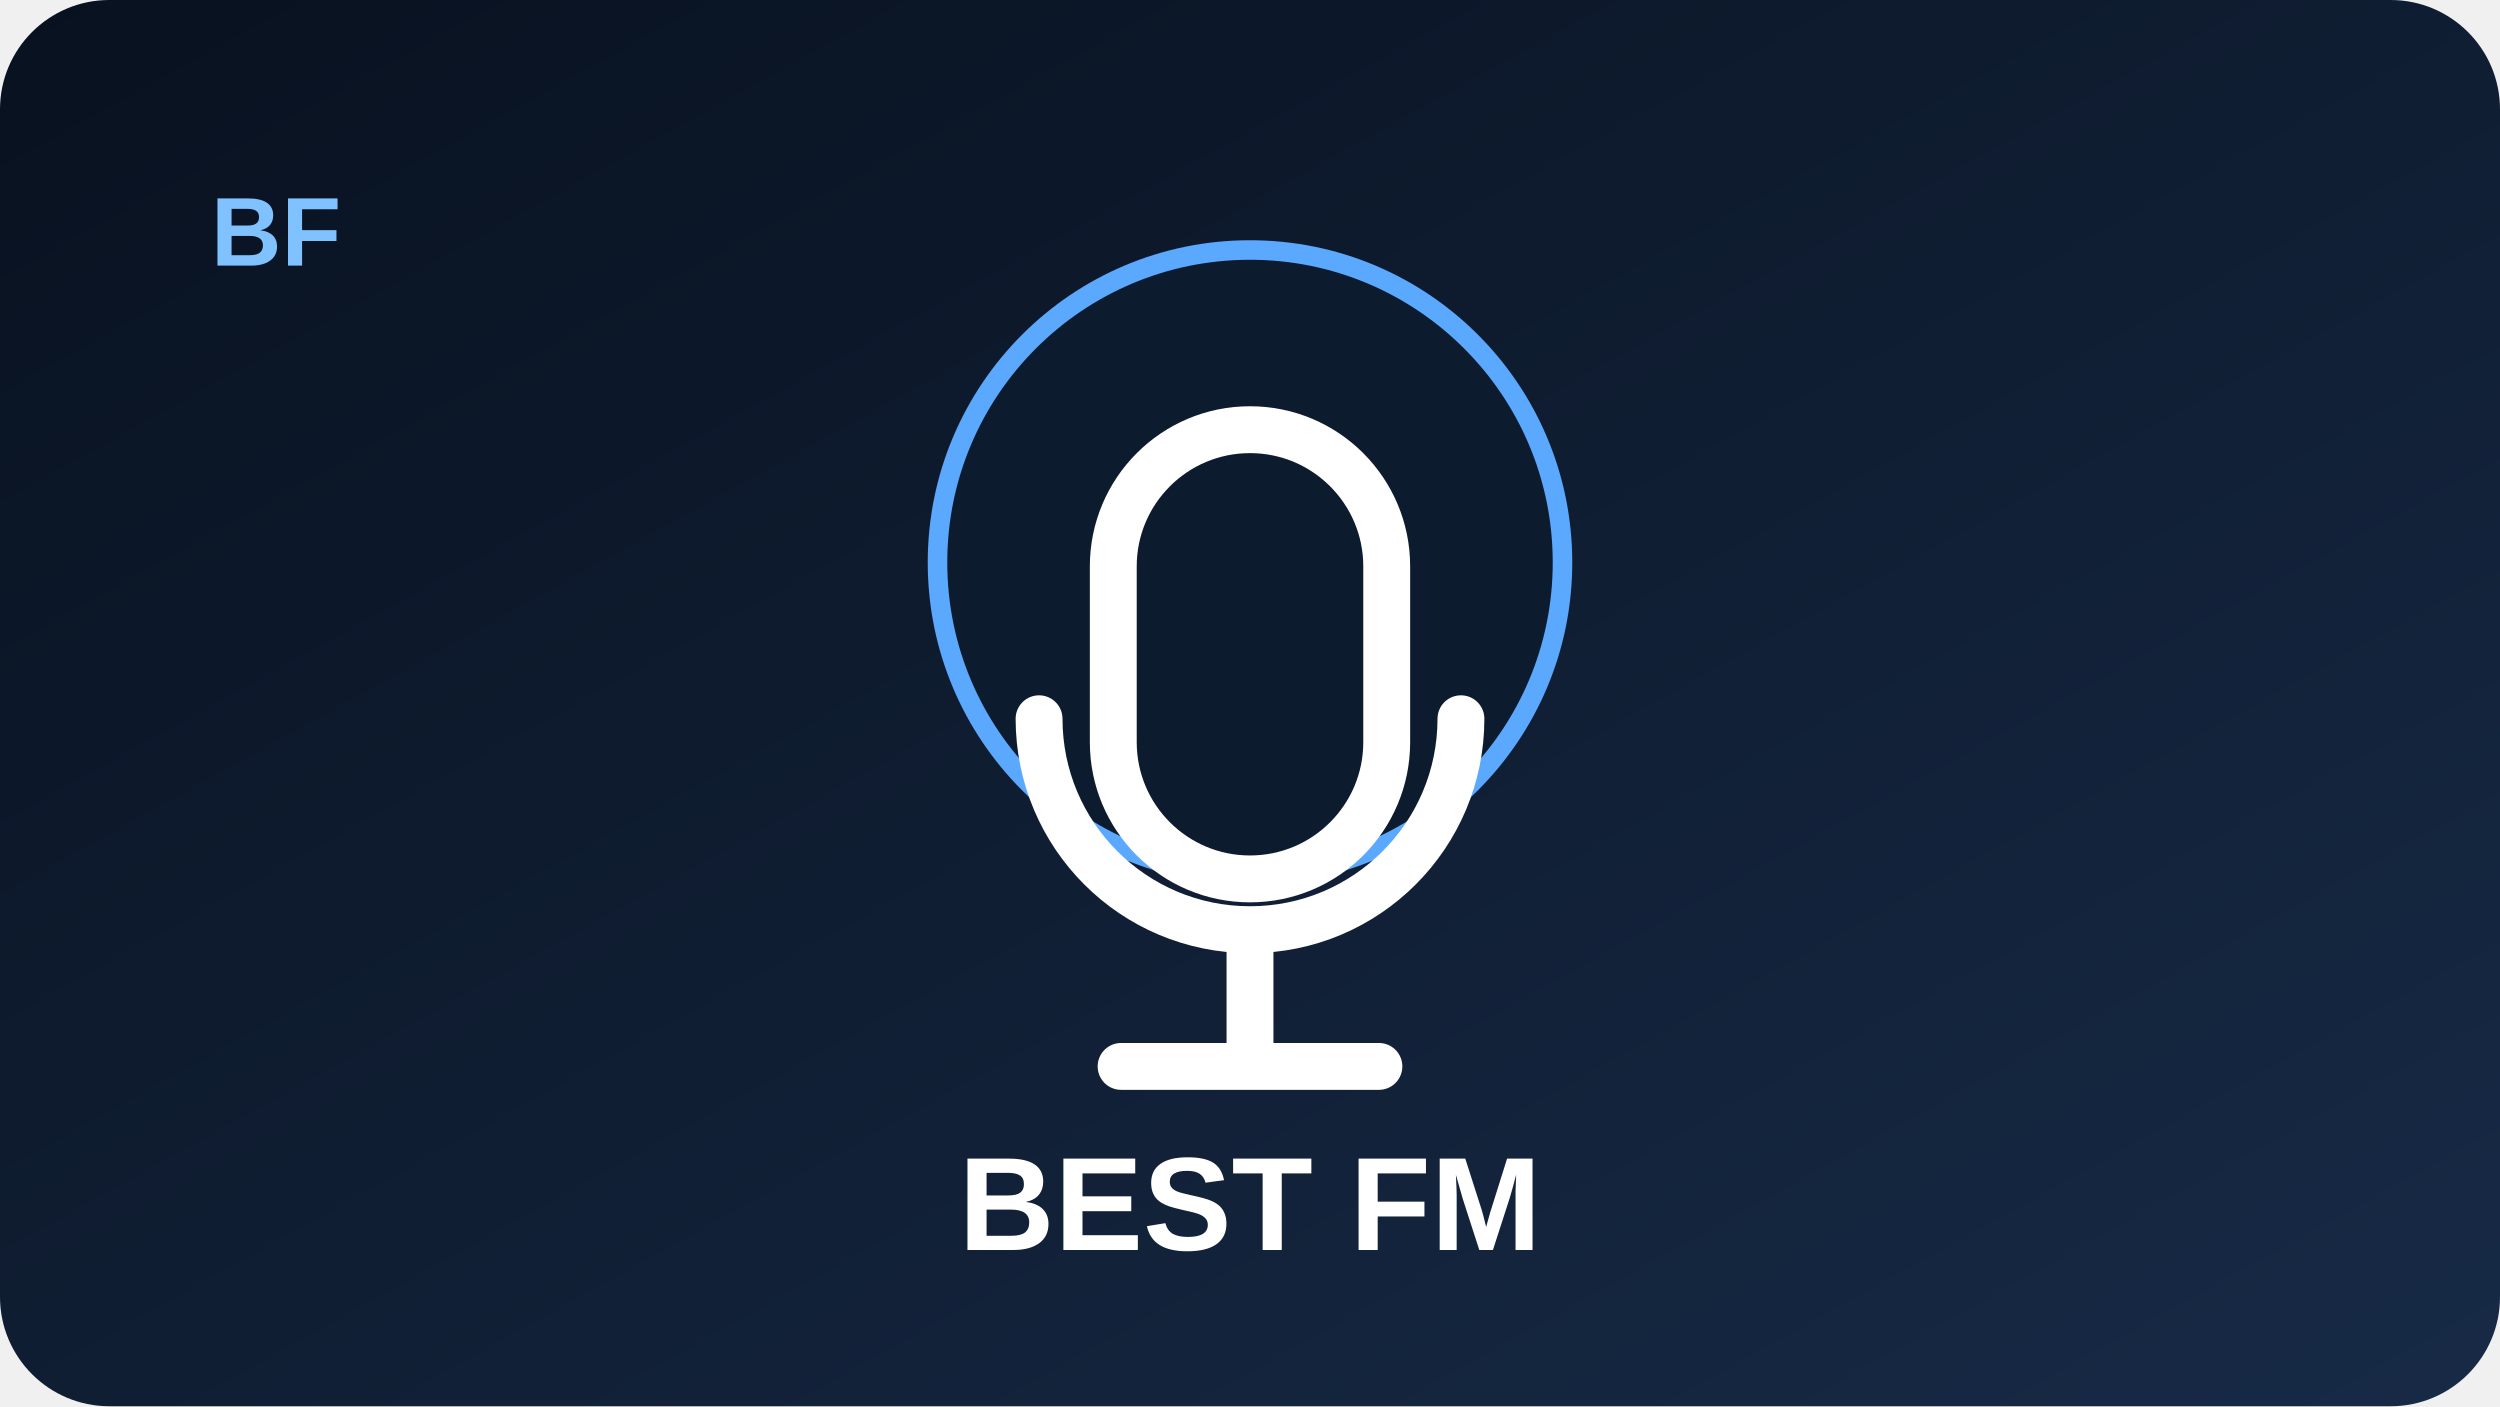
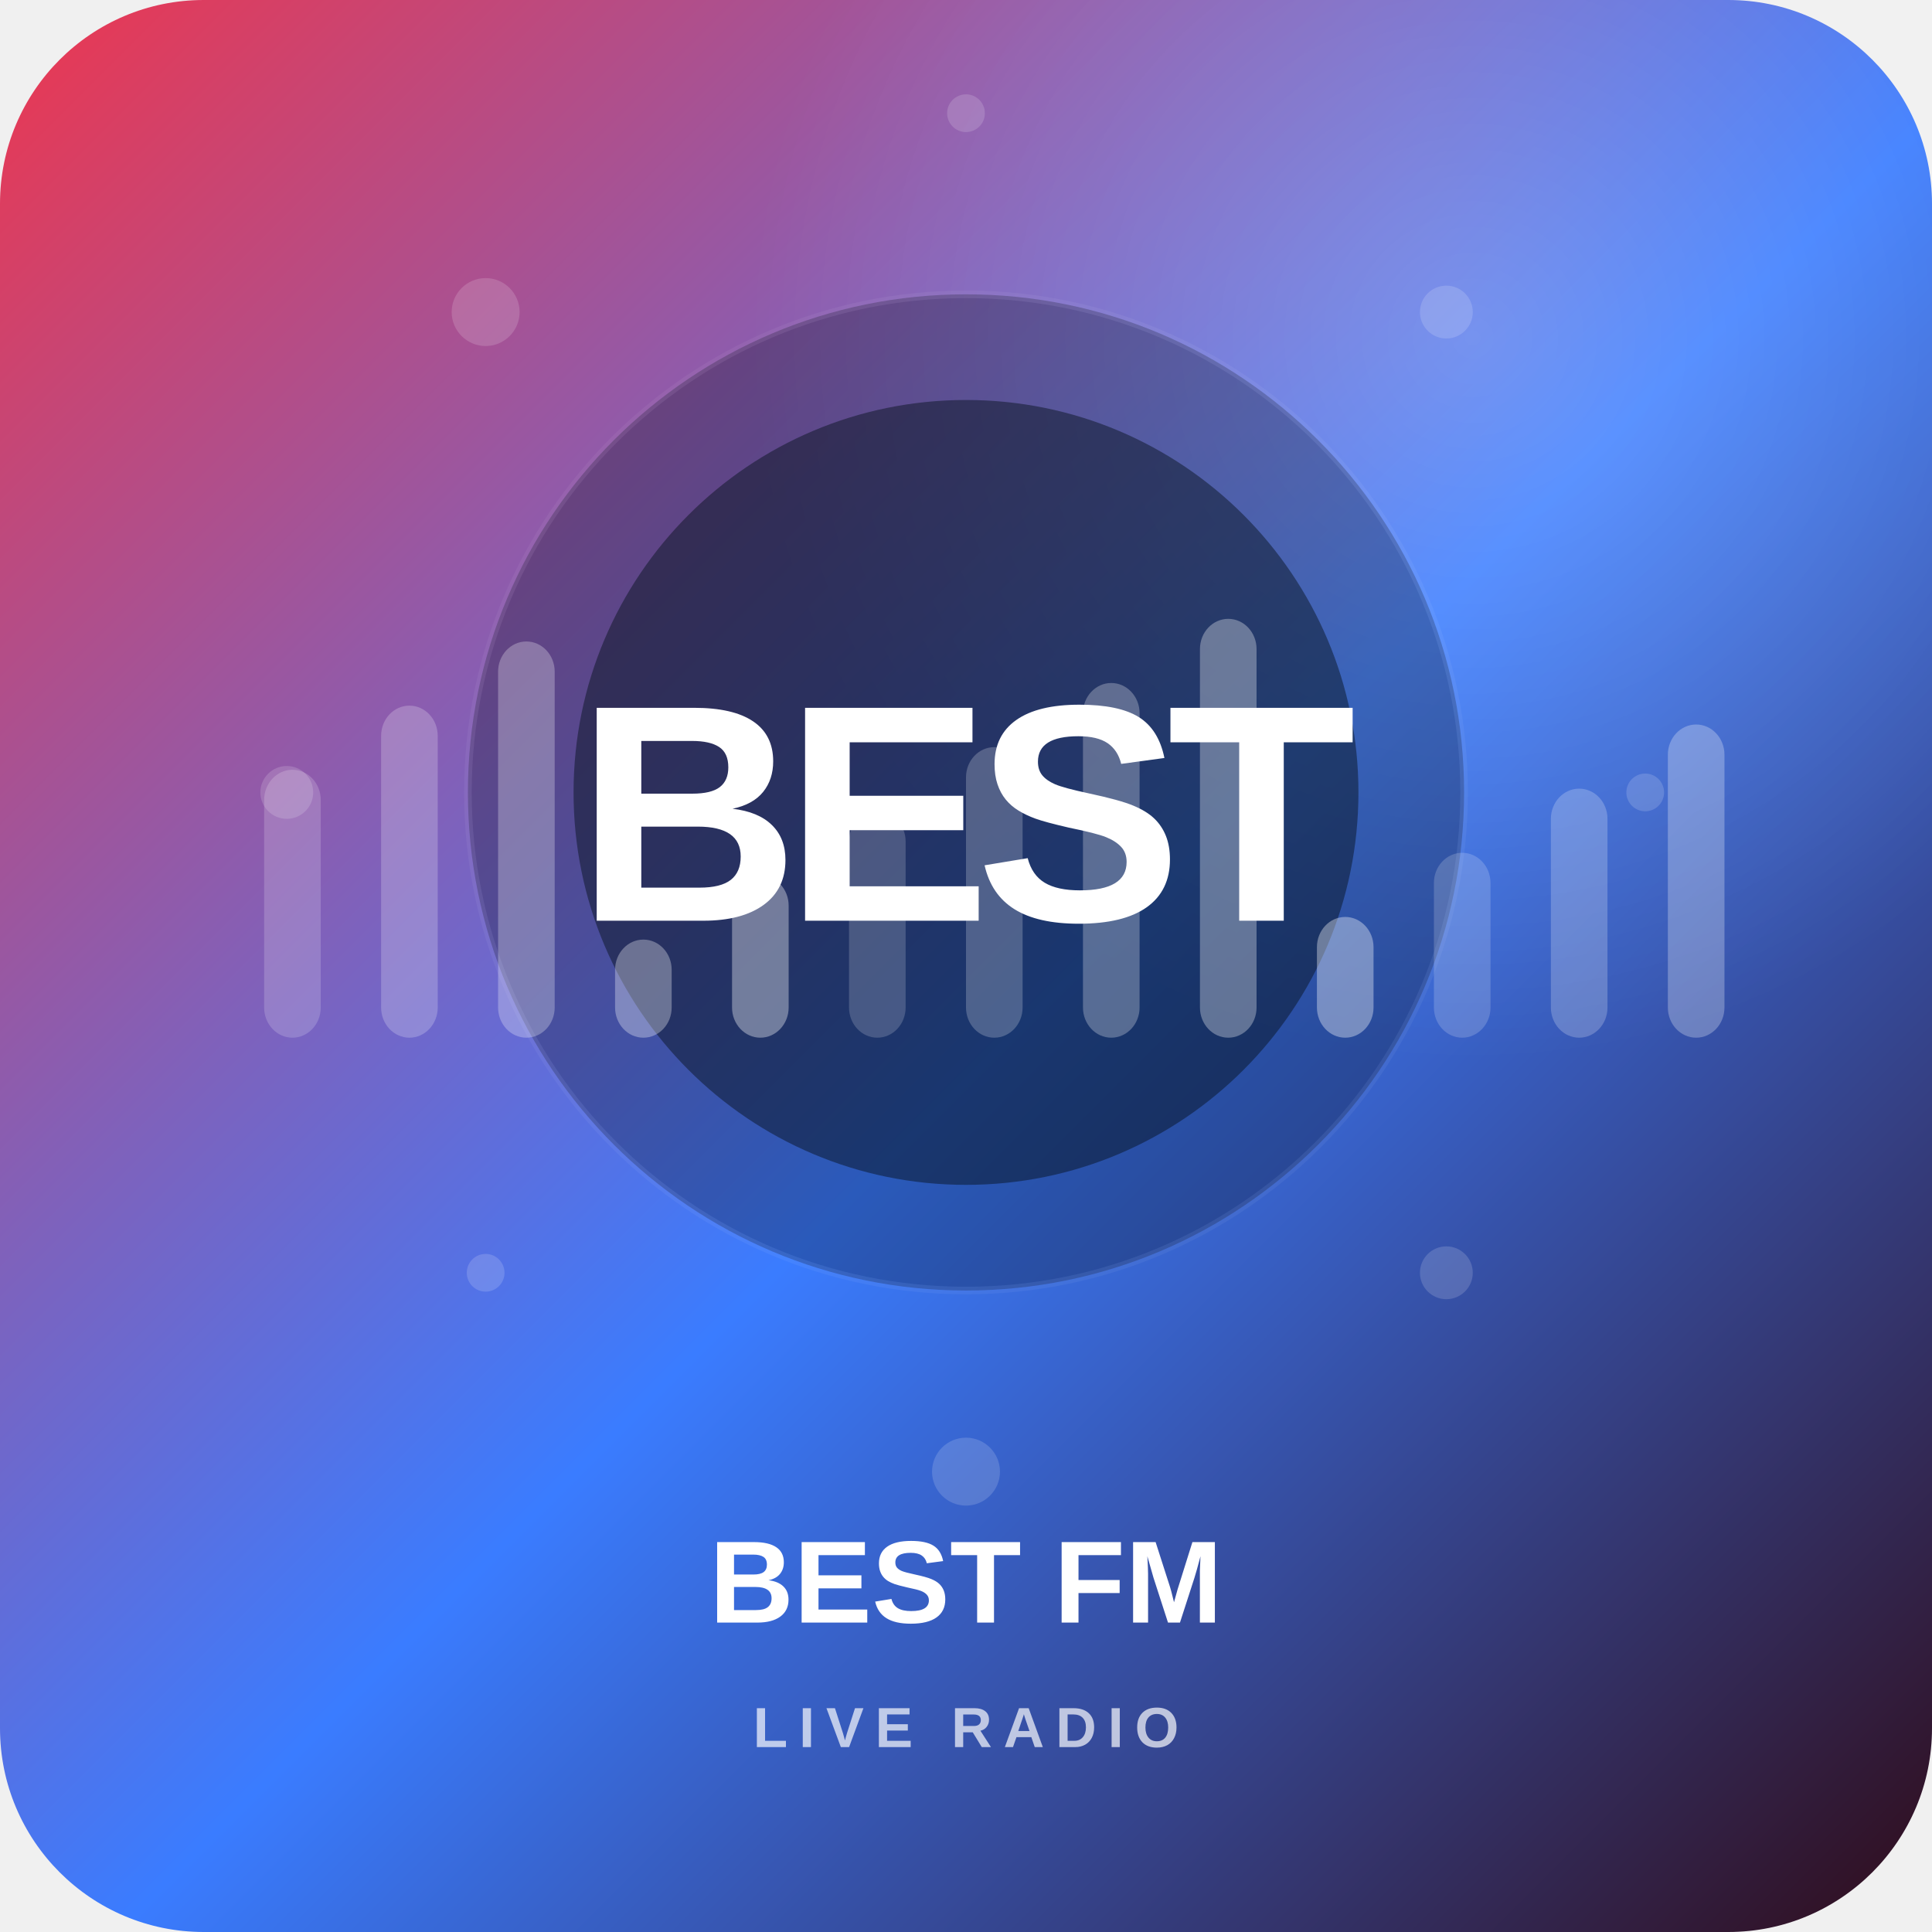
- <svg xmlns="http://www.w3.org/2000/svg" width="640" height="360" viewBox="0 0 640 360">
+ <svg xmlns="http://www.w3.org/2000/svg" width="512" height="512" viewBox="0 0 512 512">
  <defs>
    <linearGradient id="g" x1="0" y1="0" x2="1" y2="1">
-       <stop stop-color="#08111f" />
-       <stop offset="1" stop-color="#172a46" />
+       <stop stop-color="#ef364d" />
+       <stop offset=".53" stop-color="#3a7cff" />
+       <stop offset="1" stop-color="#300a16" />
    </linearGradient>
+     <radialGradient id="r">
+       <stop stop-color="#fff" stop-opacity=".22" />
+       <stop offset="1" stop-color="#fff" stop-opacity="0" />
+     </radialGradient>
  </defs>
-   <rect width="640" height="360" rx="28" fill="url(#g)" />
-   <circle cx="320" cy="144" r="80" fill="#0d1b2e" stroke="#5aa9ff" stroke-width="5" />
-   <path d="M285 145a35 35 0 0 1 70 0v45a35 35 0 0 1-70 0z" fill="none" stroke="#ffffff" stroke-width="12" stroke-linecap="round" />
-   <path d="M266 184a54 54 0 0 0 108 0M320 238v35M287 273h66" fill="none" stroke="#ffffff" stroke-width="12" stroke-linecap="round" />
-   <text x="320" y="320" fill="#ffffff" font-family="Arial,Helvetica,sans-serif" font-size="34" font-weight="700" text-anchor="middle">BEST FM</text>
-   <text x="54" y="68" fill="#7fc2ff" font-family="Arial,Helvetica,sans-serif" font-size="25" font-weight="700">BF</text>
+   <rect width="512" height="512" rx="54" fill="url(#g)" />
+   <circle cx="390" cy="90" r="190" fill="url(#r)" />
+   <circle cx="436.0" cy="210.0" r="5" fill="white" opacity=".16" />
+   <circle cx="383.3" cy="337.3" r="7" fill="white" opacity=".16" />
+   <circle cx="256.0" cy="390.0" r="9" fill="white" opacity=".16" />
+   <circle cx="128.7" cy="337.3" r="5" fill="white" opacity=".16" />
+   <circle cx="76.0" cy="210.0" r="7" fill="white" opacity=".16" />
+   <circle cx="128.7" cy="82.7" r="9" fill="white" opacity=".16" />
+   <circle cx="256.0" cy="30.0" r="5" fill="white" opacity=".16" />
+   <circle cx="383.3" cy="82.7" r="7" fill="white" opacity=".16" />
+   <circle cx="256" cy="210" r="132" fill="#030814" opacity=".29" stroke="#fff" stroke-opacity=".18" stroke-width="2" />
+   <circle cx="256" cy="210" r="104" fill="#07101d" opacity=".48" />
+   <text x="256" y="244" fill="#fff" font-family="Arial,Helvetica,sans-serif" font-size="82" font-weight="900" text-anchor="middle" letter-spacing="-4">BEST</text>
+   <rect x="70" y="204" width="15" height="71" rx="8" fill="white" opacity="0.18" />
+   <rect x="101" y="187" width="15" height="88" rx="8" fill="white" opacity="0.22" />
+   <rect x="132" y="170" width="15" height="105" rx="8" fill="white" opacity="0.27" />
+   <rect x="163" y="249" width="15" height="26" rx="8" fill="white" opacity="0.32" />
+   <rect x="194" y="232" width="15" height="43" rx="8" fill="white" opacity="0.36" />
+   <rect x="225" y="215" width="15" height="60" rx="8" fill="white" opacity="0.18" />
+   <rect x="256" y="198" width="15" height="77" rx="8" fill="white" opacity="0.22" />
+   <rect x="287" y="181" width="15" height="94" rx="8" fill="white" opacity="0.27" />
+   <rect x="318" y="164" width="15" height="111" rx="8" fill="white" opacity="0.32" />
+   <rect x="349" y="243" width="15" height="32" rx="8" fill="white" opacity="0.36" />
+   <rect x="380" y="226" width="15" height="49" rx="8" fill="white" opacity="0.18" />
+   <rect x="411" y="209" width="15" height="66" rx="8" fill="white" opacity="0.22" />
+   <rect x="442" y="192" width="15" height="83" rx="8" fill="white" opacity="0.27" />
+   <text x="256" y="430" fill="#fff" font-family="Arial,Helvetica,sans-serif" font-size="31" font-weight="900" text-anchor="middle">BEST FM</text>
+   <text x="256" y="463" fill="#fff" opacity=".68" font-family="Arial,Helvetica,sans-serif" font-size="15" font-weight="700" text-anchor="middle" letter-spacing="3">LIVE RADIO</text>
</svg>
